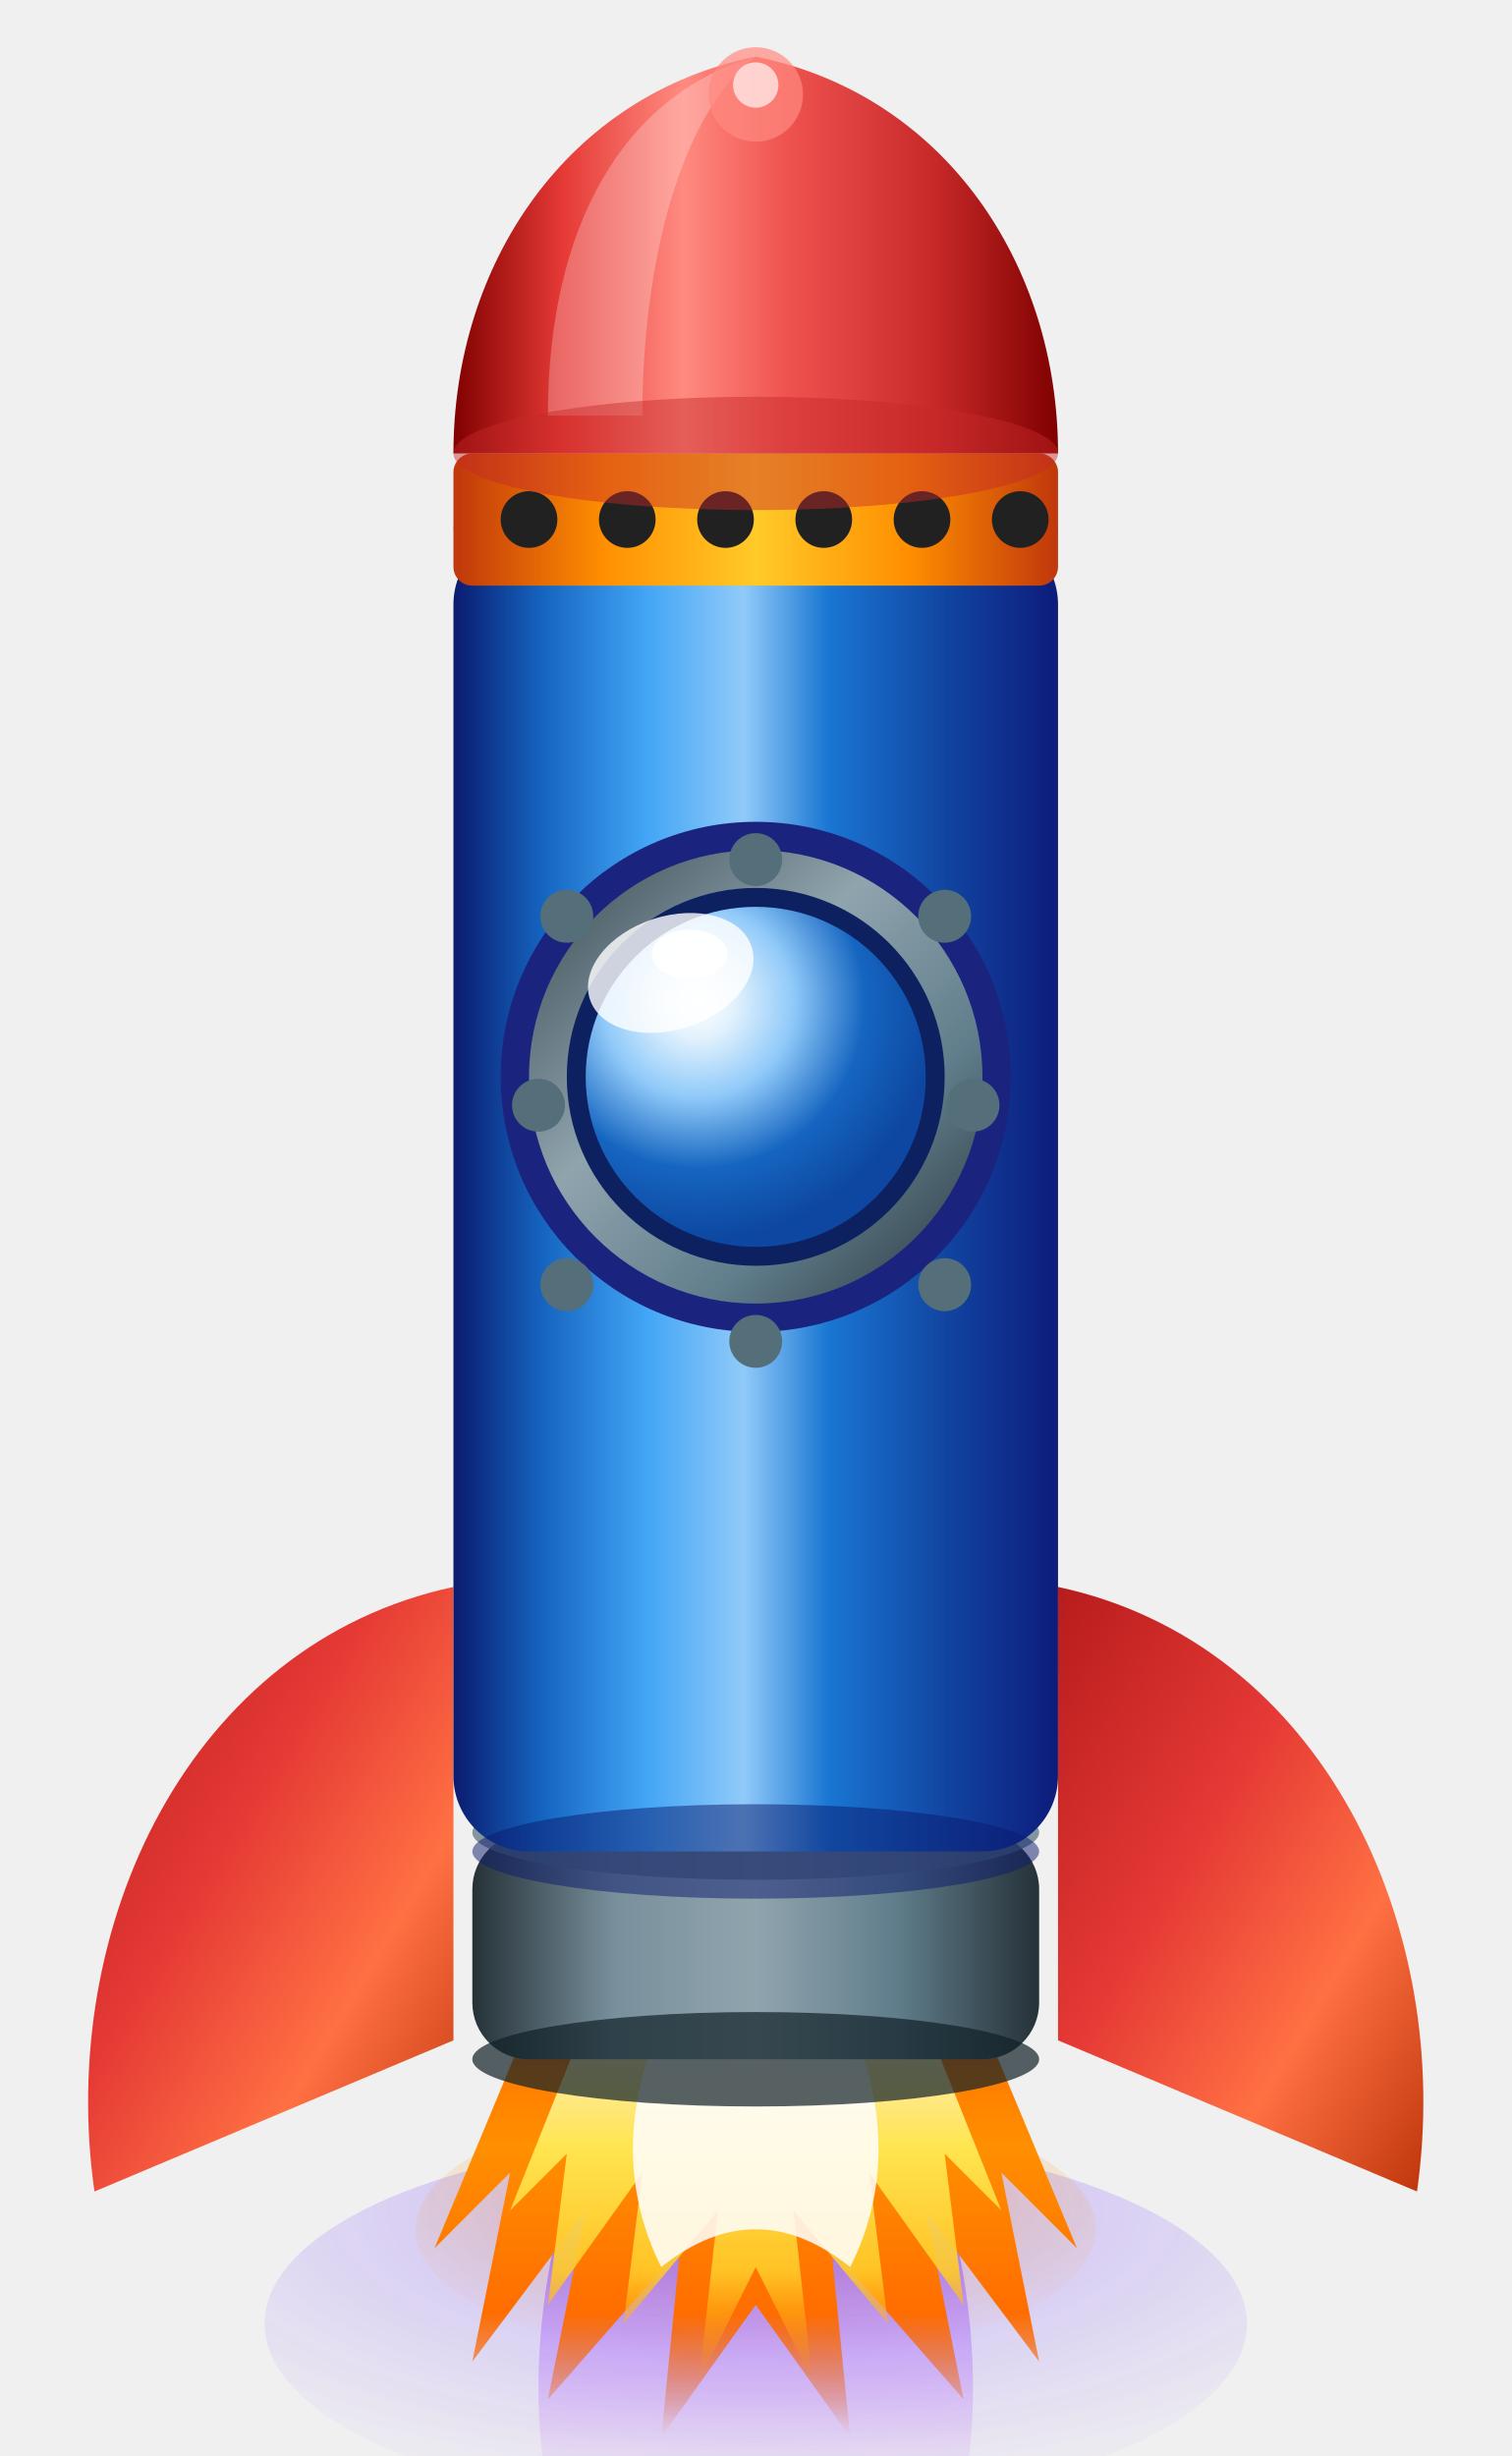
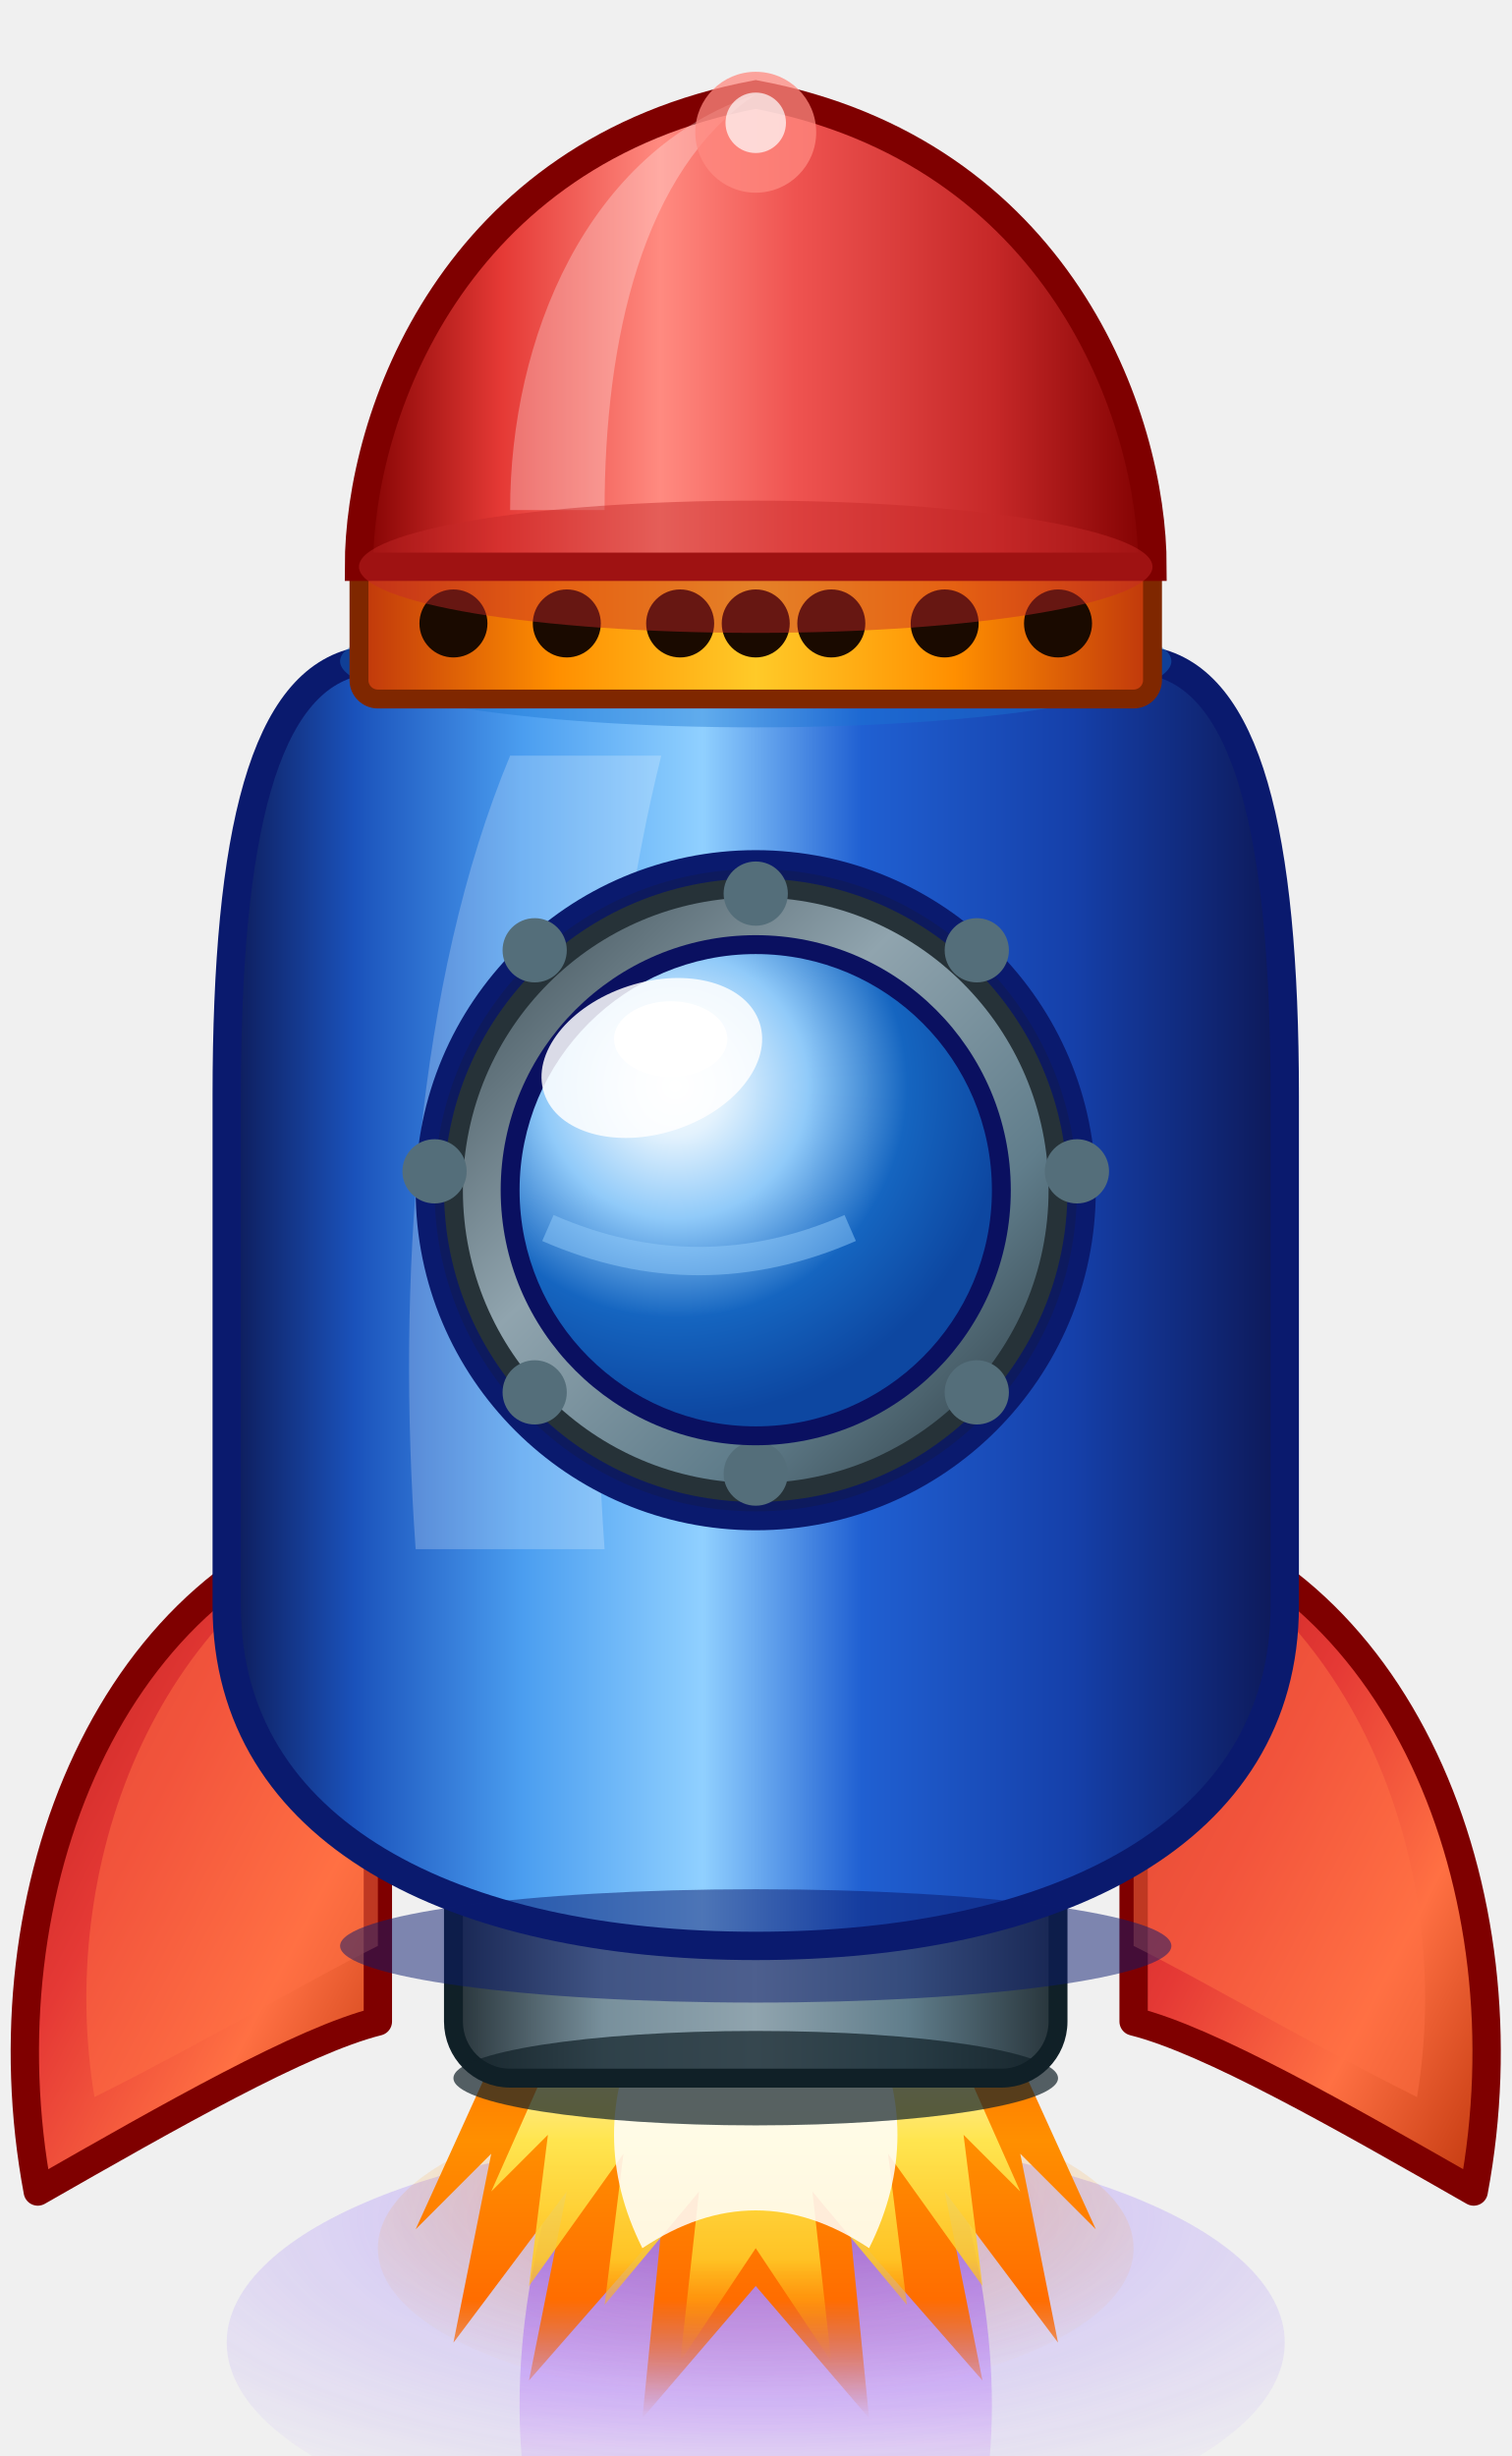
<svg xmlns="http://www.w3.org/2000/svg" viewBox="0 0 80 130">
  <defs>
    <linearGradient id="b" x1="0%" y1="0%" x2="100%" y2="0%">
-       <stop offset="0%" stop-color="#0a1a6e" />
-       <stop offset="15%" stop-color="#1565c0" />
-       <stop offset="32%" stop-color="#42a5f5" />
-       <stop offset="48%" stop-color="#90caf9" />
-       <stop offset="62%" stop-color="#1976d2" />
-       <stop offset="82%" stop-color="#1143a0" />
-       <stop offset="100%" stop-color="#0d1b7a" />
+       <stop offset="0%" stop-color="#0d1a57" />
+       <stop offset="12%" stop-color="#1a52bb" />
+       <stop offset="28%" stop-color="#4b9ef0" />
+       <stop offset="45%" stop-color="#90d0ff" />
+       <stop offset="60%" stop-color="#2060d2" />
+       <stop offset="80%" stop-color="#1540aa" />
+       <stop offset="100%" stop-color="#0d1857" />
    </linearGradient>
    <linearGradient id="n" x1="0%" y1="0%" x2="100%" y2="0%">
      <stop offset="0%" stop-color="#7f0000" />
      <stop offset="18%" stop-color="#e53935" />
      <stop offset="38%" stop-color="#ff8a80" />
      <stop offset="55%" stop-color="#ef5350" />
      <stop offset="80%" stop-color="#c62828" />
      <stop offset="100%" stop-color="#7f0000" />
    </linearGradient>
    <linearGradient id="sm" x1="0%" y1="0%" x2="100%" y2="0%">
      <stop offset="0%" stop-color="#bf360c" />
      <stop offset="25%" stop-color="#ff8f00" />
      <stop offset="50%" stop-color="#ffca28" />
      <stop offset="75%" stop-color="#ff8f00" />
      <stop offset="100%" stop-color="#bf360c" />
    </linearGradient>
    <linearGradient id="fi" x1="0%" y1="0%" x2="100%" y2="100%">
      <stop offset="0%" stop-color="#b71c1c" />
      <stop offset="40%" stop-color="#e53935" />
      <stop offset="70%" stop-color="#ff7043" />
      <stop offset="100%" stop-color="#bf360c" />
    </linearGradient>
    <linearGradient id="eg" x1="0%" y1="0%" x2="100%" y2="0%">
      <stop offset="0%" stop-color="#263238" />
      <stop offset="25%" stop-color="#78909c" />
      <stop offset="50%" stop-color="#90a4ae" />
      <stop offset="75%" stop-color="#607d8b" />
      <stop offset="100%" stop-color="#263238" />
    </linearGradient>
    <linearGradient id="fr" x1="0%" y1="0%" x2="100%" y2="100%">
      <stop offset="0%" stop-color="#37474f" />
      <stop offset="40%" stop-color="#90a4ae" />
      <stop offset="70%" stop-color="#607d8b" />
      <stop offset="100%" stop-color="#263238" />
    </linearGradient>
    <radialGradient id="gl" cx="33%" cy="28%" r="70%">
      <stop offset="0%" stop-color="#ffffff" />
      <stop offset="15%" stop-color="#e3f2fd" />
      <stop offset="40%" stop-color="#90caf9" />
      <stop offset="70%" stop-color="#1565c0" />
      <stop offset="100%" stop-color="#0d47a1" />
    </radialGradient>
    <linearGradient id="fa" x1="0%" y1="0%" x2="0%" y2="100%">
      <stop offset="0%" stop-color="#ff6f00" />
      <stop offset="30%" stop-color="#ff8f00" />
      <stop offset="70%" stop-color="#ff6d00" />
      <stop offset="100%" stop-color="#e65100" stop-opacity="0" />
    </linearGradient>
    <linearGradient id="fb" x1="0%" y1="0%" x2="0%" y2="100%">
      <stop offset="0%" stop-color="#fffde7" />
      <stop offset="35%" stop-color="#ffee58" />
      <stop offset="70%" stop-color="#ffca28" />
      <stop offset="100%" stop-color="#ff8f00" stop-opacity="0" />
    </linearGradient>
    <linearGradient id="pl" x1="0%" y1="0%" x2="0%" y2="100%">
      <stop offset="0%" stop-color="#7c4dff" stop-opacity="0.85" />
      <stop offset="40%" stop-color="#651fff" stop-opacity="0.55" />
      <stop offset="100%" stop-color="#aa00ff" stop-opacity="0" />
    </linearGradient>
    <radialGradient id="go" cx="50%" cy="30%" r="70%">
      <stop offset="0%" stop-color="#ff8f00" stop-opacity="0.5" />
      <stop offset="100%" stop-color="#ff8f00" stop-opacity="0" />
    </radialGradient>
    <radialGradient id="gp" cx="50%" cy="20%" r="80%">
      <stop offset="0%" stop-color="#7c4dff" stop-opacity="0.45" />
      <stop offset="100%" stop-color="#7c4dff" stop-opacity="0" />
    </radialGradient>
  </defs>
-   <ellipse cx="40" cy="123" rx="26" ry="10" fill="url(#gp)" opacity="0.8" />
-   <ellipse cx="40" cy="118" rx="18" ry="7" fill="url(#go)" opacity="0.7" />
-   <path d="M 33 108 Q 27 121 29 132 Q 40 128 51 132 Q 53 121 47 108 Z" fill="url(#pl)" opacity="0.75" />
-   <path d="M 28 107 L 23 119 L 27 115 L 25 125 L 31 117 L 29 127 L 36 119 L 35 129 L 40 122 L 45 129 L 44 119 L 51 127 L 49 117 L 55 125 L 53 115 L 57 119 L 52 107 Z" fill="url(#fa)" />
-   <path d="M 31 107 L 27 117 L 30 114 L 29 122 L 34 115 L 33 123 L 38 117 L 37 126 L 40 120 L 43 126 L 42 117 L 47 123 L 46 115 L 51 122 L 50 114 L 53 117 L 49 107 Z" fill="url(#fb)" opacity="0.9" />
-   <path d="M 35 107 Q 32 114 35 120 Q 40 116 45 120 Q 48 114 45 107 Z" fill="white" opacity="0.85" />
-   <path d="M 24 84 C 10 87 3 102 5 116 L 24 108 Z" fill="url(#fi)" />
-   <path d="M 56 84 C 70 87 77 102 75 116 L 56 108 Z" fill="url(#fi)" />
-   <rect x="25" y="97" width="30" height="12" rx="3" fill="url(#eg)" />
-   <ellipse cx="40" cy="97" rx="15" ry="2.5" fill="#546e7a" opacity="0.7" />
-   <ellipse cx="40" cy="109" rx="15" ry="2.5" fill="#102027" opacity="0.7" />
-   <rect x="24" y="28" width="32" height="70" rx="4" fill="url(#b)" />
-   <ellipse cx="40" cy="28" rx="16" ry="3" fill="#1976d2" opacity="0.4" />
-   <ellipse cx="40" cy="98" rx="15" ry="2.5" fill="#0a1a6e" opacity="0.5" />
-   <rect x="24" y="24" width="32" height="7" rx="1" fill="url(#sm)" />
-   <circle cx="28" cy="27.5" r="1.5" fill="#212121" />
-   <circle cx="33.2" cy="27.5" r="1.5" fill="#212121" />
-   <circle cx="38.4" cy="27.5" r="1.5" fill="#212121" />
-   <circle cx="43.6" cy="27.5" r="1.5" fill="#212121" />
-   <circle cx="48.8" cy="27.5" r="1.5" fill="#212121" />
-   <circle cx="54" cy="27.5" r="1.5" fill="#212121" />
-   <circle cx="40" cy="57" r="13.5" fill="#1a237e" />
-   <circle cx="40" cy="57" r="12" fill="url(#fr)" />
-   <circle cx="40" cy="45.5" r="1.4" fill="#546e7a" />
-   <circle cx="50" cy="48.5" r="1.4" fill="#546e7a" />
-   <circle cx="51.5" cy="58.5" r="1.4" fill="#546e7a" />
-   <circle cx="50" cy="68" r="1.4" fill="#546e7a" />
-   <circle cx="40" cy="71" r="1.4" fill="#546e7a" />
-   <circle cx="30" cy="68" r="1.4" fill="#546e7a" />
-   <circle cx="28.5" cy="58.5" r="1.4" fill="#546e7a" />
-   <circle cx="30" cy="48.5" r="1.4" fill="#546e7a" />
-   <circle cx="40" cy="57" r="10" fill="#0d2060" />
-   <circle cx="40" cy="57" r="9" fill="url(#gl)" />
-   <ellipse cx="35.5" cy="51.5" rx="4.5" ry="3" fill="white" opacity="0.80" transform="rotate(-18 35.5 51.5)" />
-   <ellipse cx="36.5" cy="50.5" rx="2" ry="1.3" fill="white" opacity="0.95" />
-   <path d="M 40 3 C 30 5 24 14 24 24 L 56 24 C 56 14 50 5 40 3 Z" fill="url(#n)" />
-   <path d="M 40 3 C 33 5 29 12 29 22 L 34 22 C 34 14 36 6 40 3 Z" fill="white" opacity="0.25" />
-   <ellipse cx="40" cy="24" rx="16" ry="3" fill="#c62828" opacity="0.45" />
-   <circle cx="40" cy="5" r="2.5" fill="#ff8a80" opacity="0.7" />
-   <circle cx="40" cy="4.5" r="1.2" fill="white" opacity="0.65" />
+   <ellipse cx="40" cy="124" rx="28" ry="11" fill="url(#gp)" opacity="0.8" />
+   <ellipse cx="40" cy="119" rx="20" ry="8" fill="url(#go)" opacity="0.7" />
+   <path d="M 32 108 Q 26 122 28 133 Q 40 129 52 133 Q 54 122 48 108 Z" fill="url(#pl)" opacity="0.75" />
+   <path d="M 27 107 L 22 118 L 26 114 L 24 124 L 30 116 L 28 126 L 35 118 L 34 128 L 40 121 L 46 128 L 45 118 L 52 126 L 50 116 L 56 124 L 54 114 L 58 118 L 53 107 Z" fill="url(#fa)" />
+   <path d="M 30 107 L 26 116 L 29 113 L 28 121 L 33 114 L 32 122 L 37 116 L 36 125 L 40 119 L 44 125 L 43 116 L 48 122 L 47 114 L 52 121 L 51 113 L 54 116 L 50 107 Z" fill="url(#fb)" opacity="0.9" />
+   <path d="M 34 107 Q 31 113 34 119 Q 40 115 46 119 Q 49 113 46 107 Z" fill="white" opacity="0.85" />
+   <path d="M 20 80 C 6 83 -1 100 2 116 C 9 112 16 108 20 107 Z" fill="url(#fi)" stroke="#7f0000" stroke-width="1.5" stroke-linejoin="round" />
+   <path d="M 20 80 C 8 85 3 99 5 111 C 11 108 16 105 20 103 Z" fill="#ff7043" opacity="0.5" />
+   <path d="M 60 80 C 74 83 81 100 78 116 C 71 112 64 108 60 107 Z" fill="url(#fi)" stroke="#7f0000" stroke-width="1.5" stroke-linejoin="round" />
+   <path d="M 60 80 C 72 85 77 99 75 111 C 69 108 64 105 60 103 Z" fill="#ff7043" opacity="0.5" />
+   <rect x="24" y="98" width="32" height="12" rx="3" fill="url(#eg)" stroke="#102027" stroke-width="1" />
+   <ellipse cx="40" cy="98" rx="16" ry="2.5" fill="#546e7a" opacity="0.7" />
+   <ellipse cx="40" cy="110" rx="16" ry="2.5" fill="#102027" opacity="0.7" />
+   <path d="M 19 35 C 14 36 12 44 12 58 L 12 85 C 12 97 24 103 40 103 C 56 103 68 97 68 85 L 68 58 C 68 44 66 36 61 35 Z" fill="url(#b)" stroke="#0a1a6e" stroke-width="1.5" />
+   <path d="M 27 40 C 22 52 21 68 22 82 L 32 82 C 31 68 32 52 35 40 Z" fill="white" opacity="0.22" />
+   <ellipse cx="40" cy="35" rx="22" ry="3.5" fill="#1976d2" opacity="0.4" />
+   <ellipse cx="40" cy="103" rx="22" ry="3" fill="#0a1a6e" opacity="0.5" />
+   <rect x="19" y="29" width="42" height="8" rx="1" fill="url(#sm)" stroke="#7f2700" stroke-width="1" />
+   <circle cx="24" cy="33" r="1.8" fill="#1a0a00" />
+   <circle cx="30" cy="33" r="1.8" fill="#1a0a00" />
+   <circle cx="36" cy="33" r="1.8" fill="#1a0a00" />
+   <circle cx="40" cy="33" r="1.8" fill="#1a0a00" />
+   <circle cx="44" cy="33" r="1.8" fill="#1a0a00" />
+   <circle cx="50" cy="33" r="1.8" fill="#1a0a00" />
+   <circle cx="56" cy="33" r="1.8" fill="#1a0a00" />
+   <circle cx="40" cy="63" r="17.5" fill="#0d1a5e" stroke="#0a1a6e" stroke-width="1" />
+   <circle cx="40" cy="63" r="16" fill="url(#fr)" stroke="#263238" stroke-width="1" />
+   <circle cx="40" cy="47.3" r="1.7" fill="#546e7a" />
+   <circle cx="51.7" cy="50.3" r="1.7" fill="#546e7a" />
+   <circle cx="57" cy="62" r="1.7" fill="#546e7a" />
+   <circle cx="51.7" cy="73.7" r="1.7" fill="#546e7a" />
+   <circle cx="40" cy="78" r="1.7" fill="#546e7a" />
+   <circle cx="28.3" cy="73.7" r="1.7" fill="#546e7a" />
+   <circle cx="23" cy="62" r="1.7" fill="#546e7a" />
+   <circle cx="28.3" cy="50.3" r="1.7" fill="#546e7a" />
+   <circle cx="40" cy="63" r="13.5" fill="#0a1060" />
+   <circle cx="40" cy="63" r="12.5" fill="url(#gl)" />
+   <ellipse cx="34.5" cy="56" rx="6" ry="4" fill="white" opacity="0.85" transform="rotate(-18 34.5 56)" />
+   <ellipse cx="35.5" cy="55" rx="3" ry="2" fill="white" opacity="1.0" />
+   <path d="M 29 65 Q 37 68.5 45 65" stroke="#90caf9" stroke-width="1.5" fill="none" opacity="0.5" />
+   <path d="M 40 5 C 24 8 19 22 19 30 L 61 30 C 61 22 56 8 40 5 Z" fill="url(#n)" stroke="#7f0000" stroke-width="1.5" />
+   <path d="M 40 5 C 31 8 27 18 27 27 L 32 27 C 32 18 34 9 40 5 Z" fill="white" opacity="0.28" />
+   <ellipse cx="40" cy="30" rx="21" ry="3.5" fill="#c62828" opacity="0.45" />
+   <circle cx="40" cy="7" r="3.2" fill="#ff8a80" opacity="0.75" />
+   <circle cx="40" cy="6.5" r="1.6" fill="white" opacity="0.7" />
</svg>
